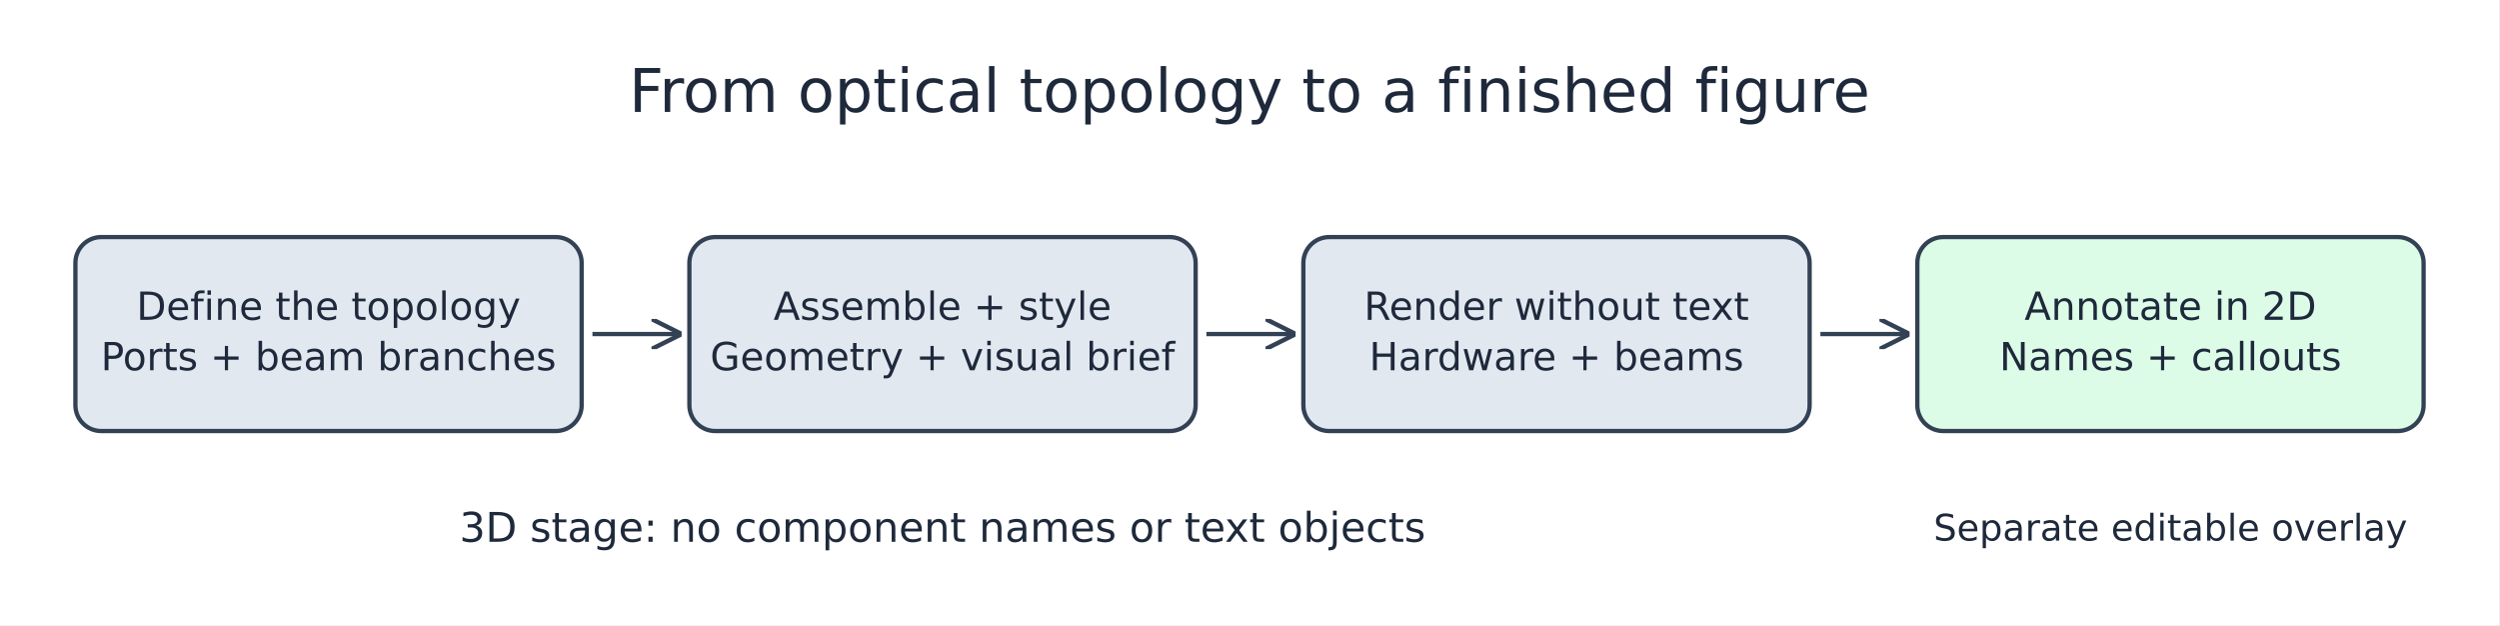
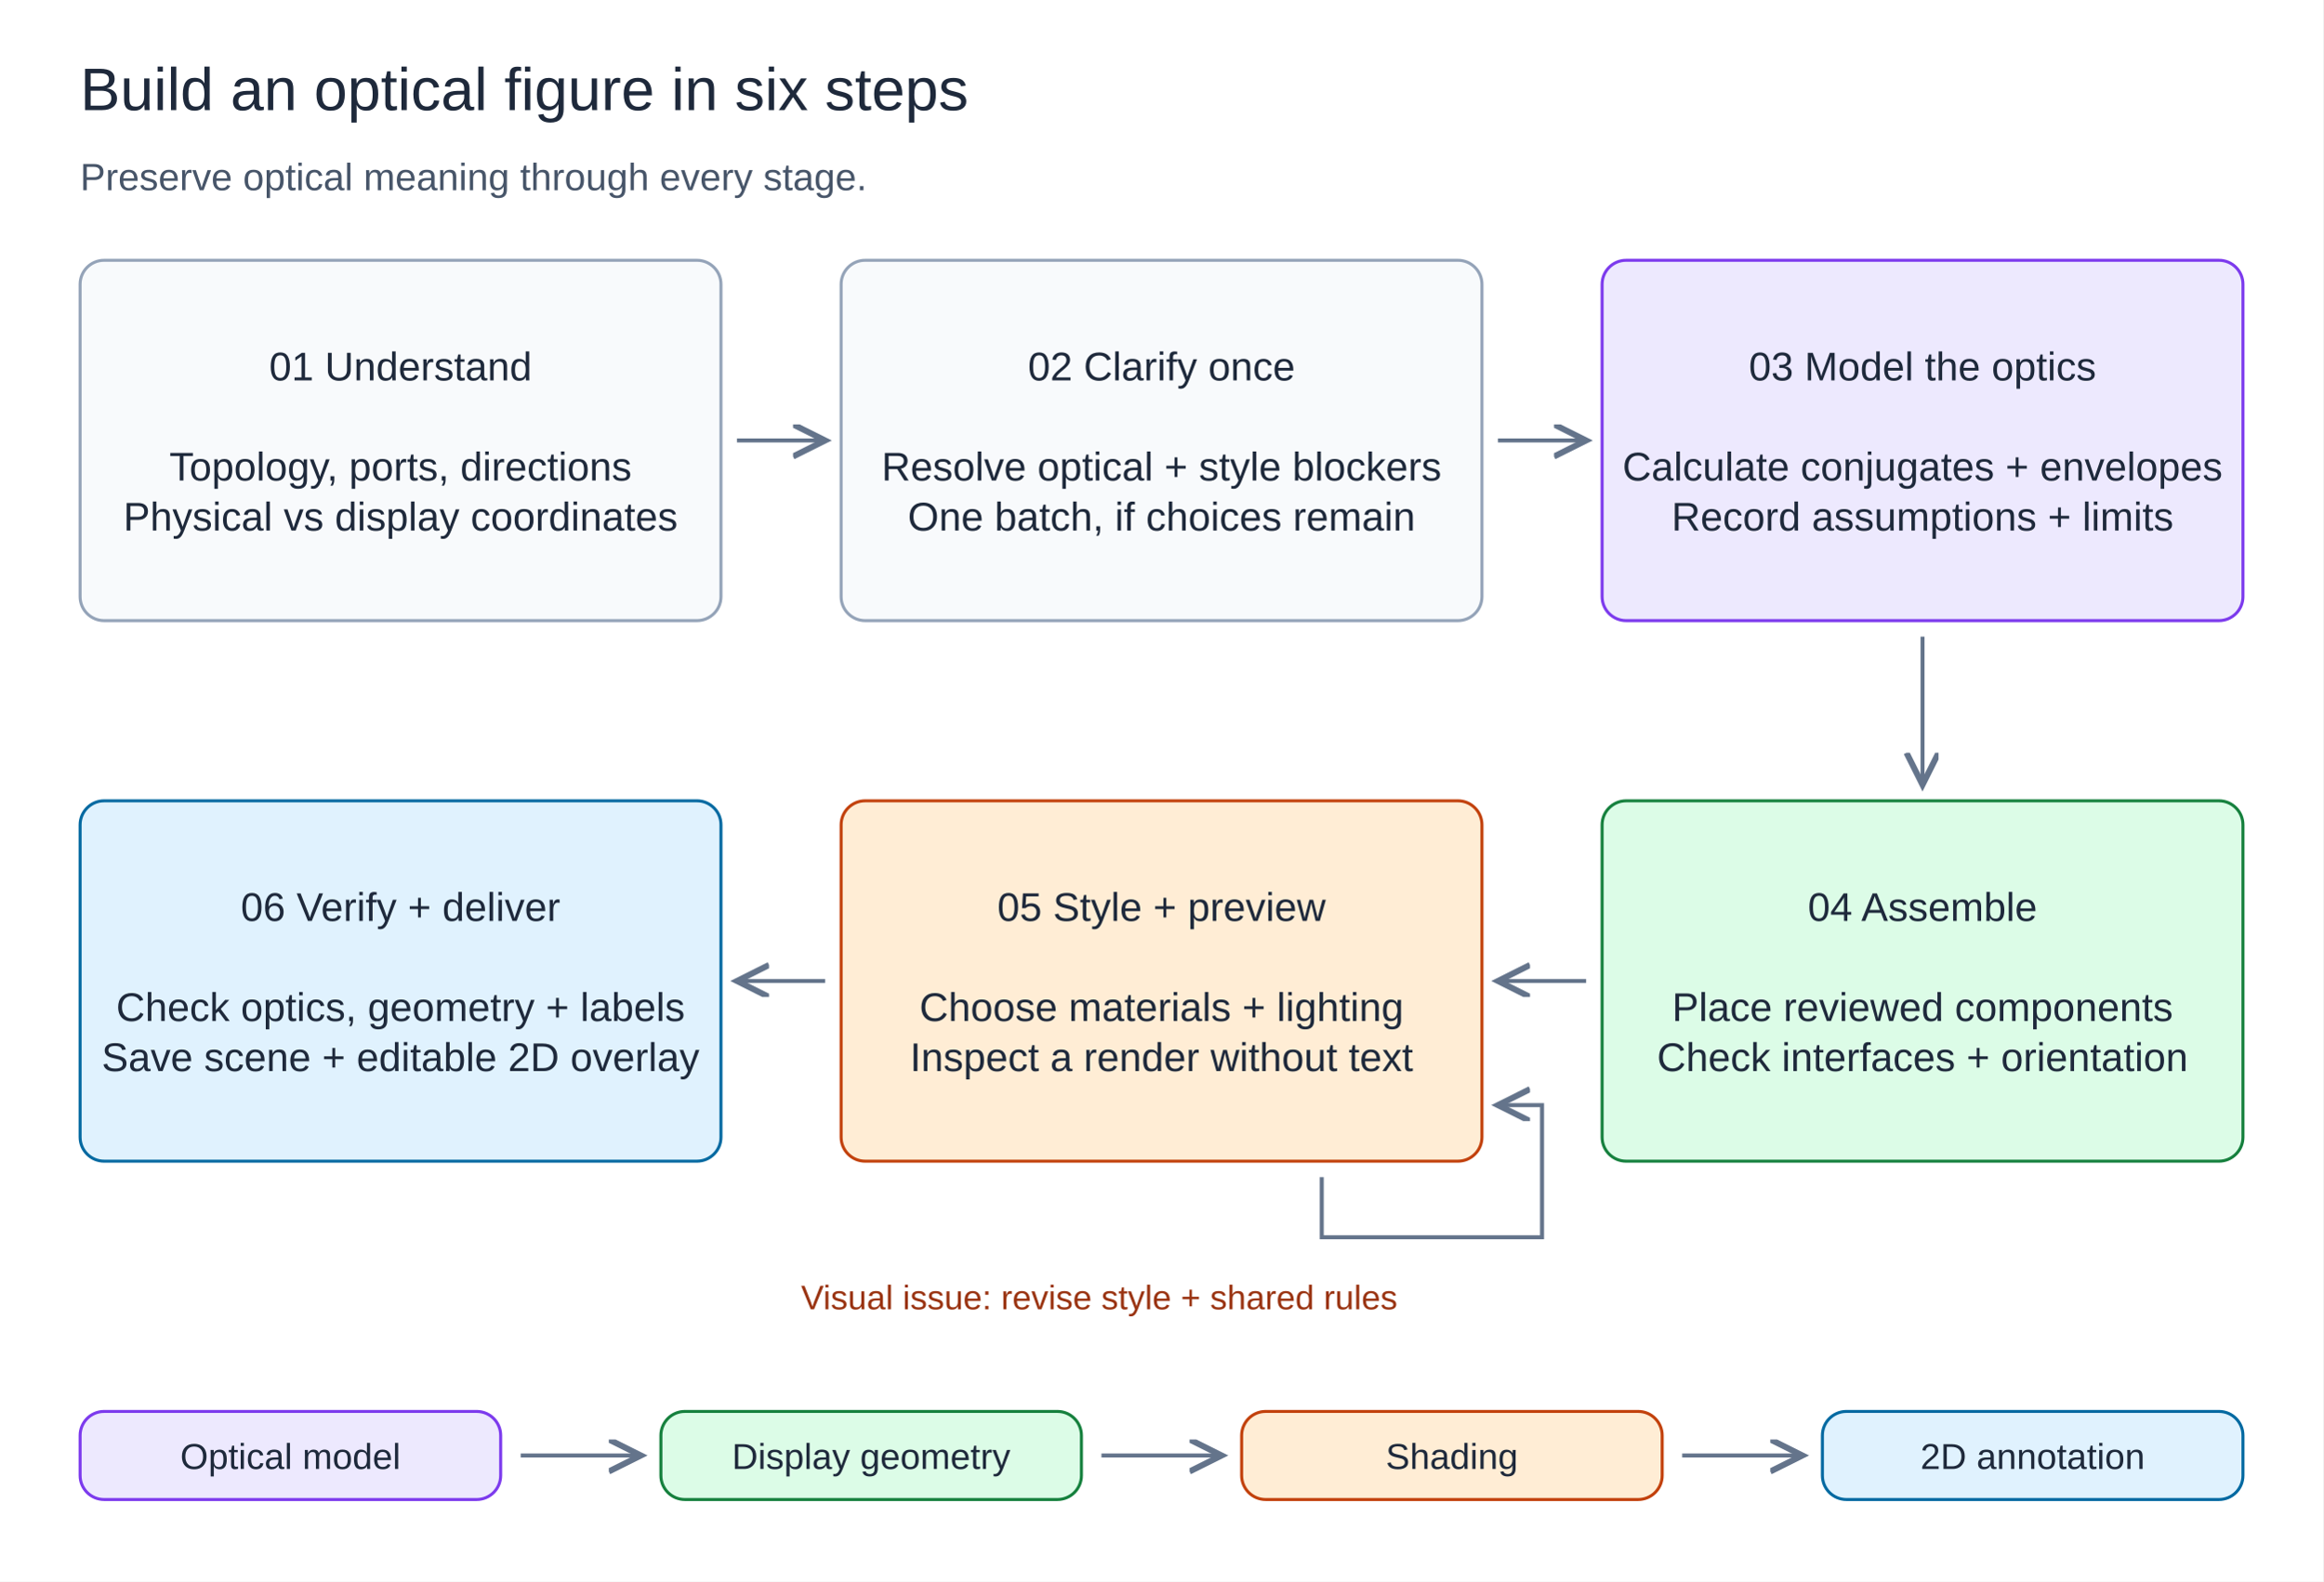
- <svg xmlns="http://www.w3.org/2000/svg" width="1160" height="290" viewBox="0 0 1160 290" role="img" aria-labelledby="title desc">
+ <svg xmlns="http://www.w3.org/2000/svg" width="1160" height="790" viewBox="0 0 1160 790" role="img" aria-labelledby="title desc">
+   <rect width="1160" height="790" fill="#ffffff" />
  <defs>
-     <marker id="arrow" viewBox="0 0 10 10" refX="9" refY="5" markerWidth="7" markerHeight="7" orient="auto">
-       <path d="M0 0L10 5L0 10" fill="none" stroke="#334155" stroke-width="1.5" />
+     <marker id="arrow" markerWidth="10" markerHeight="10" refX="8" refY="4" orient="auto">
+       <path d="M0 0 L8 4 L0 8" fill="none" stroke="#64748b" stroke-width="1.5" />
    </marker>
  </defs>
-   <rect width="1160" height="290" fill="white" />
-   <text x="580.0" y="44.0" text-anchor="middle" dominant-baseline="middle" font-family="DejaVu Sans,Arial,sans-serif" font-size="28" fill="#1e293b">From optical topology to a finished figure</text>
-   <rect x="35" y="110" width="235" height="90" rx="12" fill="#e2e8f0" stroke="#334155" stroke-width="2" />
-   <text x="152.5" y="143.3" text-anchor="middle" dominant-baseline="middle" font-family="DejaVu Sans,Arial,sans-serif" font-size="18" fill="#1e293b">Define the topology</text>
-   <text x="152.5" y="166.7" text-anchor="middle" dominant-baseline="middle" font-family="DejaVu Sans,Arial,sans-serif" font-size="18" fill="#1e293b">Ports + beam branches</text>
-   <path d="M 275 155 h 40" stroke="#334155" stroke-width="2" marker-end="url(#arrow)" />
-   <rect x="320" y="110" width="235" height="90" rx="12" fill="#e2e8f0" stroke="#334155" stroke-width="2" />
-   <text x="437.5" y="143.3" text-anchor="middle" dominant-baseline="middle" font-family="DejaVu Sans,Arial,sans-serif" font-size="18" fill="#1e293b">Assemble + style</text>
-   <text x="437.5" y="166.7" text-anchor="middle" dominant-baseline="middle" font-family="DejaVu Sans,Arial,sans-serif" font-size="18" fill="#1e293b">Geometry + visual brief</text>
-   <path d="M 560 155 h 40" stroke="#334155" stroke-width="2" marker-end="url(#arrow)" />
-   <rect x="605" y="110" width="235" height="90" rx="12" fill="#e2e8f0" stroke="#334155" stroke-width="2" />
-   <text x="722.5" y="143.3" text-anchor="middle" dominant-baseline="middle" font-family="DejaVu Sans,Arial,sans-serif" font-size="18" fill="#1e293b">Render without text</text>
-   <text x="722.5" y="166.7" text-anchor="middle" dominant-baseline="middle" font-family="DejaVu Sans,Arial,sans-serif" font-size="18" fill="#1e293b">Hardware + beams</text>
-   <path d="M 845 155 h 40" stroke="#334155" stroke-width="2" marker-end="url(#arrow)" />
-   <rect x="890" y="110" width="235" height="90" rx="12" fill="#dcfce7" stroke="#334155" stroke-width="2" />
-   <text x="1007.5" y="143.3" text-anchor="middle" dominant-baseline="middle" font-family="DejaVu Sans,Arial,sans-serif" font-size="18" fill="#1e293b">Annotate in 2D</text>
-   <text x="1007.5" y="166.7" text-anchor="middle" dominant-baseline="middle" font-family="DejaVu Sans,Arial,sans-serif" font-size="18" fill="#1e293b">Names + callouts</text>
-   <text x="437.5" y="246.0" text-anchor="middle" dominant-baseline="middle" font-family="DejaVu Sans,Arial,sans-serif" font-size="19" fill="#1e293b">3D stage: no component names or text objects</text>
-   <text x="1007.5" y="246.0" text-anchor="middle" dominant-baseline="middle" font-family="DejaVu Sans,Arial,sans-serif" font-size="17" fill="#1e293b">Separate editable overlay</text>
+   <text x="40" y="55.0" font-family="Arial,Liberation Sans,sans-serif" font-size="30" fill="#1e293b" text-anchor="start">Build an optical figure in six steps</text>
+   <text x="40" y="95.0" font-family="Arial,Liberation Sans,sans-serif" font-size="19" fill="#475569" text-anchor="start">Preserve optical meaning through every stage.</text>
+   <rect x="40" y="130" width="320" height="180" rx="12" fill="#f8fafc" stroke="#94a3b8" stroke-width="1.5" />
+   <text x="200.0" y="190.0" font-family="Arial,Liberation Sans,sans-serif" font-size="20" fill="#1e293b" text-anchor="middle">01  Understand</text>
+   <text x="200.0" y="215.0" font-family="Arial,Liberation Sans,sans-serif" font-size="20" fill="#1e293b" text-anchor="middle" />
+   <text x="200.0" y="240.0" font-family="Arial,Liberation Sans,sans-serif" font-size="20" fill="#1e293b" text-anchor="middle">Topology, ports, directions</text>
+   <text x="200.0" y="265.0" font-family="Arial,Liberation Sans,sans-serif" font-size="20" fill="#1e293b" text-anchor="middle">Physical vs display coordinates</text>
+   <rect x="420" y="130" width="320" height="180" rx="12" fill="#f8fafc" stroke="#94a3b8" stroke-width="1.5" />
+   <text x="580.0" y="190.0" font-family="Arial,Liberation Sans,sans-serif" font-size="20" fill="#1e293b" text-anchor="middle">02  Clarify once</text>
+   <text x="580.0" y="215.0" font-family="Arial,Liberation Sans,sans-serif" font-size="20" fill="#1e293b" text-anchor="middle" />
+   <text x="580.0" y="240.0" font-family="Arial,Liberation Sans,sans-serif" font-size="20" fill="#1e293b" text-anchor="middle">Resolve optical + style blockers</text>
+   <text x="580.0" y="265.0" font-family="Arial,Liberation Sans,sans-serif" font-size="20" fill="#1e293b" text-anchor="middle">One batch, if choices remain</text>
+   <rect x="800" y="130" width="320" height="180" rx="12" fill="#ede9fe" stroke="#7c3aed" stroke-width="1.5" />
+   <text x="960.0" y="190.0" font-family="Arial,Liberation Sans,sans-serif" font-size="20" fill="#1e293b" text-anchor="middle">03  Model the optics</text>
+   <text x="960.0" y="215.0" font-family="Arial,Liberation Sans,sans-serif" font-size="20" fill="#1e293b" text-anchor="middle" />
+   <text x="960.0" y="240.0" font-family="Arial,Liberation Sans,sans-serif" font-size="20" fill="#1e293b" text-anchor="middle">Calculate conjugates + envelopes</text>
+   <text x="960.0" y="265.0" font-family="Arial,Liberation Sans,sans-serif" font-size="20" fill="#1e293b" text-anchor="middle">Record assumptions + limits</text>
+   <rect x="800" y="400" width="320" height="180" rx="12" fill="#dcfce7" stroke="#15803d" stroke-width="1.5" />
+   <text x="960.0" y="460.0" font-family="Arial,Liberation Sans,sans-serif" font-size="20" fill="#1e293b" text-anchor="middle">04  Assemble</text>
+   <text x="960.0" y="485.0" font-family="Arial,Liberation Sans,sans-serif" font-size="20" fill="#1e293b" text-anchor="middle" />
+   <text x="960.0" y="510.0" font-family="Arial,Liberation Sans,sans-serif" font-size="20" fill="#1e293b" text-anchor="middle">Place reviewed components</text>
+   <text x="960.0" y="535.0" font-family="Arial,Liberation Sans,sans-serif" font-size="20" fill="#1e293b" text-anchor="middle">Check interfaces + orientation</text>
+   <rect x="420" y="400" width="320" height="180" rx="12" fill="#ffedd5" stroke="#c2410c" stroke-width="1.5" />
+   <text x="580.0" y="460.0" font-family="Arial,Liberation Sans,sans-serif" font-size="20" fill="#1e293b" text-anchor="middle">05  Style + preview</text>
+   <text x="580.0" y="485.0" font-family="Arial,Liberation Sans,sans-serif" font-size="20" fill="#1e293b" text-anchor="middle" />
+   <text x="580.0" y="510.0" font-family="Arial,Liberation Sans,sans-serif" font-size="20" fill="#1e293b" text-anchor="middle">Choose materials + lighting</text>
+   <text x="580.0" y="535.0" font-family="Arial,Liberation Sans,sans-serif" font-size="20" fill="#1e293b" text-anchor="middle">Inspect a render without text</text>
+   <rect x="40" y="400" width="320" height="180" rx="12" fill="#e0f2fe" stroke="#0369a1" stroke-width="1.5" />
+   <text x="200.0" y="460.0" font-family="Arial,Liberation Sans,sans-serif" font-size="20" fill="#1e293b" text-anchor="middle">06  Verify + deliver</text>
+   <text x="200.0" y="485.0" font-family="Arial,Liberation Sans,sans-serif" font-size="20" fill="#1e293b" text-anchor="middle" />
+   <text x="200.0" y="510.0" font-family="Arial,Liberation Sans,sans-serif" font-size="20" fill="#1e293b" text-anchor="middle">Check optics, geometry + labels</text>
+   <text x="200.0" y="535.0" font-family="Arial,Liberation Sans,sans-serif" font-size="20" fill="#1e293b" text-anchor="middle">Save scene + editable 2D overlay</text>
+   <path d="M 368 220 L 412 220" fill="none" stroke="#64748b" stroke-width="2" marker-end="url(#arrow)" />
+   <path d="M 748 220 L 792 220" fill="none" stroke="#64748b" stroke-width="2" marker-end="url(#arrow)" />
+   <path d="M 960 318 L 960 392" fill="none" stroke="#64748b" stroke-width="2" marker-end="url(#arrow)" />
+   <path d="M 792 490 L 748 490" fill="none" stroke="#64748b" stroke-width="2" marker-end="url(#arrow)" />
+   <path d="M 412 490 L 368 490" fill="none" stroke="#64748b" stroke-width="2" marker-end="url(#arrow)" />
+   <path d="M 660 588 L 660 618 L 770 618 L 770 552 L 748 552" fill="none" stroke="#64748b" stroke-width="2" marker-end="url(#arrow)" />
+   <text x="400" y="654.0" font-family="Arial,Liberation Sans,sans-serif" font-size="17" fill="#9a3412" text-anchor="start">Visual issue: revise style + shared rules</text>
+   <rect x="40" y="705" width="210" height="44" rx="12" fill="#ede9fe" stroke="#7c3aed" stroke-width="1.5" />
+   <text x="145.0" y="733.75" font-family="Arial,Liberation Sans,sans-serif" font-size="18" fill="#1e293b" text-anchor="middle">Optical model</text>
+   <rect x="330" y="705" width="210" height="44" rx="12" fill="#dcfce7" stroke="#15803d" stroke-width="1.5" />
+   <text x="435.0" y="733.75" font-family="Arial,Liberation Sans,sans-serif" font-size="18" fill="#1e293b" text-anchor="middle">Display geometry</text>
+   <rect x="620" y="705" width="210" height="44" rx="12" fill="#ffedd5" stroke="#c2410c" stroke-width="1.5" />
+   <text x="725.0" y="733.75" font-family="Arial,Liberation Sans,sans-serif" font-size="18" fill="#1e293b" text-anchor="middle">Shading</text>
+   <rect x="910" y="705" width="210" height="44" rx="12" fill="#e0f2fe" stroke="#0369a1" stroke-width="1.5" />
+   <text x="1015.0" y="733.75" font-family="Arial,Liberation Sans,sans-serif" font-size="18" fill="#1e293b" text-anchor="middle">2D annotation</text>
+   <path d="M 260 727 L 320 727" fill="none" stroke="#64748b" stroke-width="2" marker-end="url(#arrow)" />
+   <path d="M 550 727 L 610 727" fill="none" stroke="#64748b" stroke-width="2" marker-end="url(#arrow)" />
+   <path d="M 840 727 L 900 727" fill="none" stroke="#64748b" stroke-width="2" marker-end="url(#arrow)" />
</svg>
